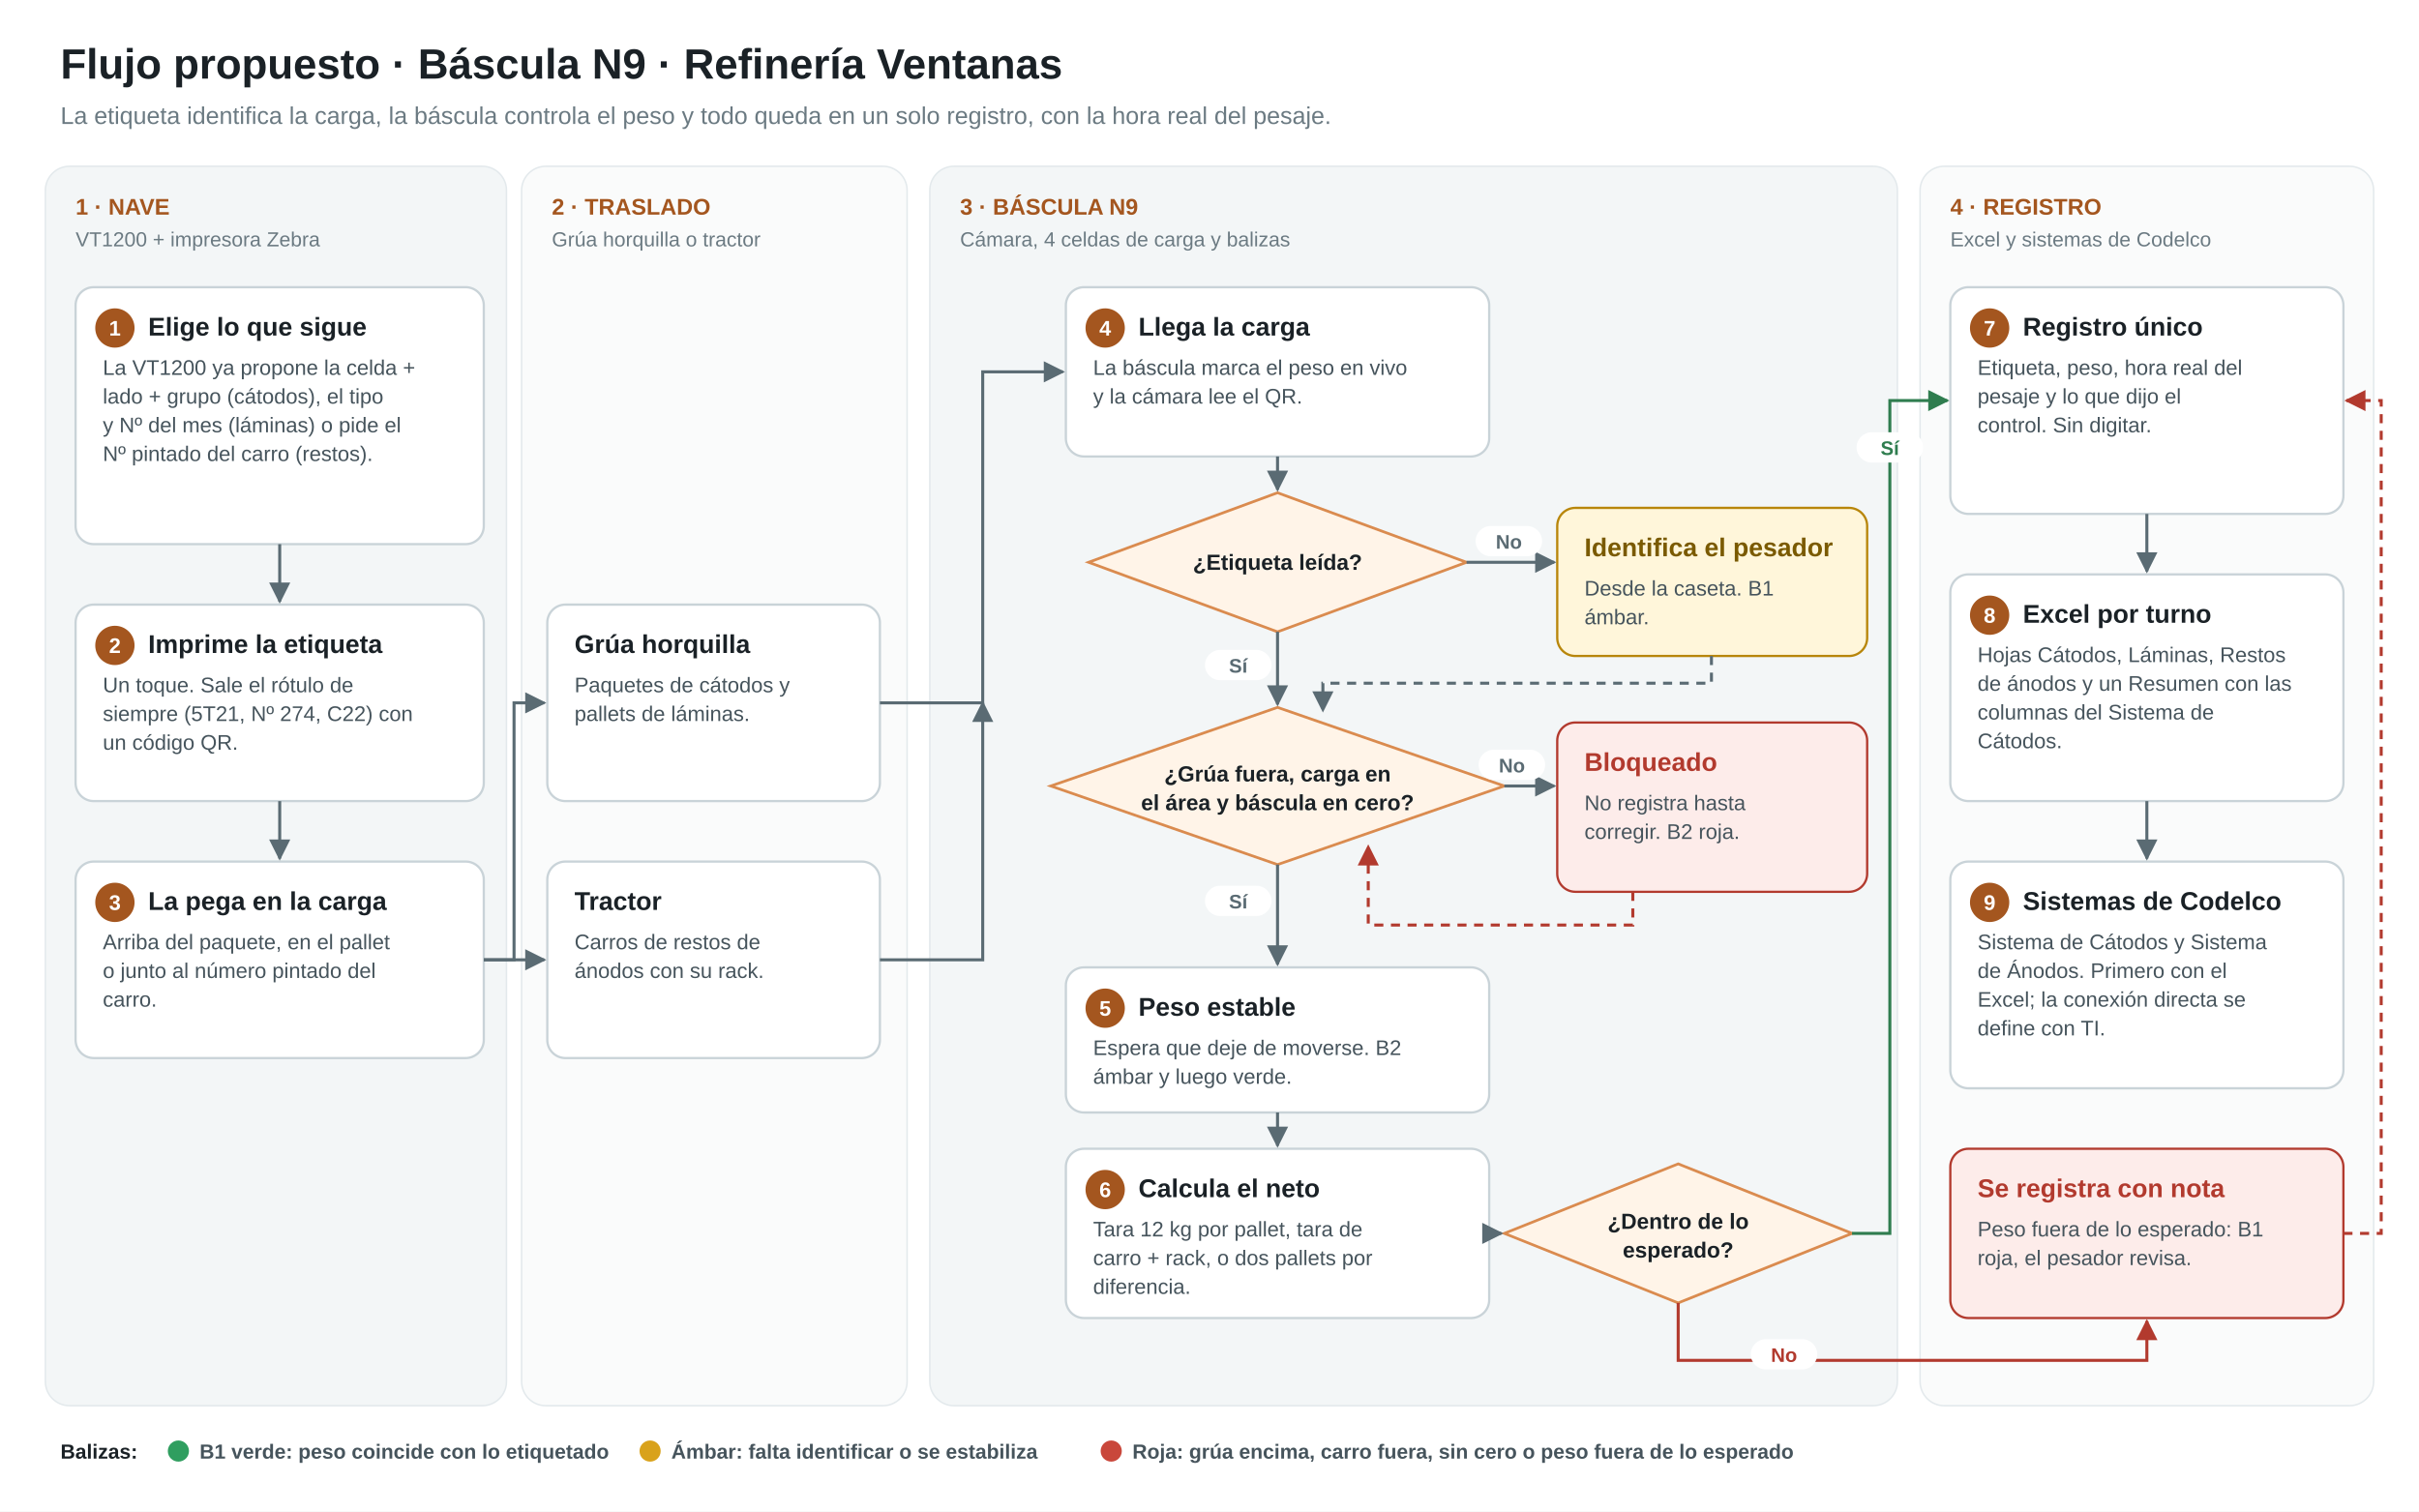
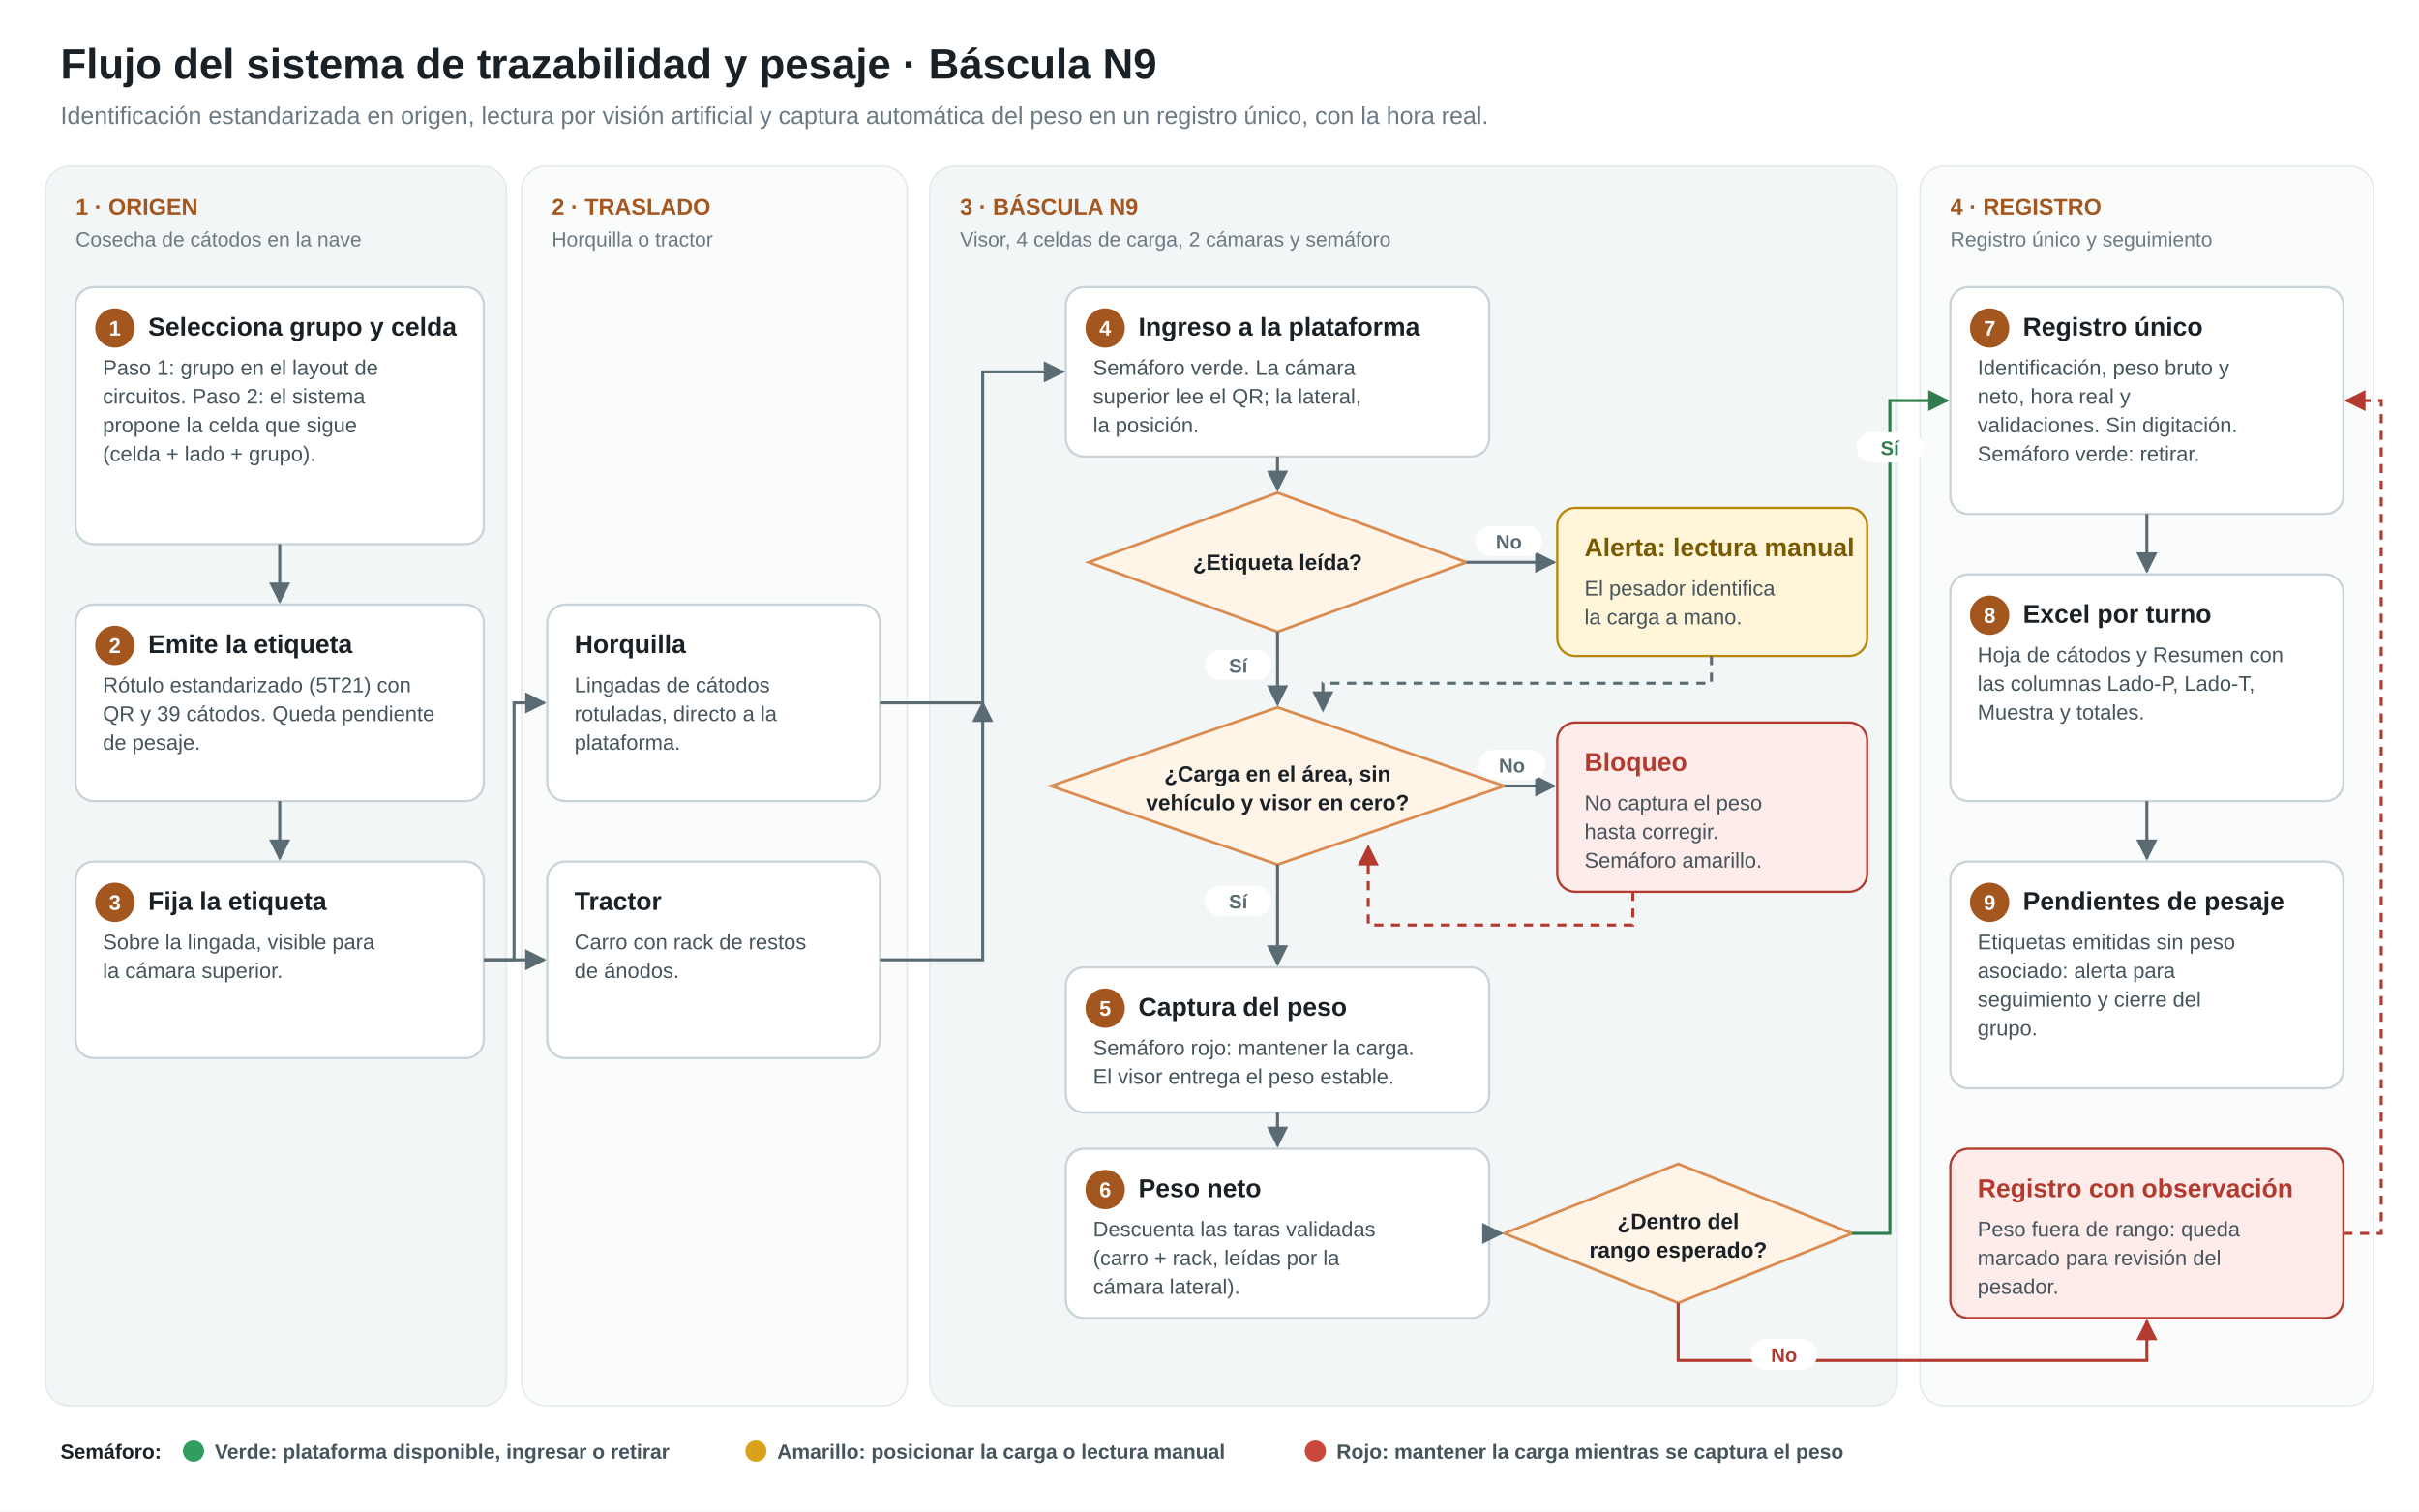
- <svg xmlns="http://www.w3.org/2000/svg" viewBox="0 0 1600 1000" width="1600" height="1000" role="img" aria-label="Flujo propuesto para la Báscula N9: nave, traslado, báscula y registro">
+ <svg xmlns="http://www.w3.org/2000/svg" viewBox="0 0 1600 1000" width="1600" height="1000" role="img" aria-label="Flujo del sistema de trazabilidad y pesaje de la Báscula N9: origen, traslado, báscula y registro">
  <defs>
    <marker id="punta" viewBox="0 0 10 10" refX="9" refY="5" markerWidth="7" markerHeight="7" orient="auto-start-reverse">
      <path d="M0 0L10 5L0 10z" fill="#5A6B73" />
    </marker>
    <marker id="punta-roja" viewBox="0 0 10 10" refX="9" refY="5" markerWidth="7" markerHeight="7" orient="auto-start-reverse">
      <path d="M0 0L10 5L0 10z" fill="#B23A2E" />
    </marker>
    <marker id="punta-verde" viewBox="0 0 10 10" refX="9" refY="5" markerWidth="7" markerHeight="7" orient="auto-start-reverse">
      <path d="M0 0L10 5L0 10z" fill="#2F7D4F" />
    </marker>
  </defs>
  <rect width="1600" height="1000" fill="#FFFFFF" />
-   <text x="40" y="52" font-family="'Segoe UI','Helvetica Neue',Arial,sans-serif" font-size="28" font-weight="700" fill="#1A2126" text-anchor="start">Flujo propuesto · Báscula N9 · Refinería Ventanas</text>
-   <text x="40" y="82" font-family="'Segoe UI','Helvetica Neue',Arial,sans-serif" font-size="16" font-weight="400" fill="#6B7A82" text-anchor="start">La etiqueta identifica la carga, la báscula controla el peso y todo queda en un solo registro, con la hora real del pesaje.</text>
+   <text x="40" y="52" font-family="'Segoe UI','Helvetica Neue',Arial,sans-serif" font-size="28" font-weight="700" fill="#1A2126" text-anchor="start">Flujo del sistema de trazabilidad y pesaje · Báscula N9</text>
+   <text x="40" y="82" font-family="'Segoe UI','Helvetica Neue',Arial,sans-serif" font-size="16" font-weight="400" fill="#6B7A82" text-anchor="start">Identificación estandarizada en origen, lectura por visión artificial y captura automática del peso en un registro único, con la hora real.</text>
  <rect x="30" y="110" width="305" height="820" rx="16" fill="#F3F6F7" stroke="#E3E9EC" />
-   <text x="50" y="142" font-family="'Segoe UI','Helvetica Neue',Arial,sans-serif" font-size="15" font-weight="700" fill="#A4561F" text-anchor="start">1 · NAVE</text>
-   <text x="50" y="163" font-family="'Segoe UI','Helvetica Neue',Arial,sans-serif" font-size="13.5" font-weight="400" fill="#6B7A82" text-anchor="start">VT1200 + impresora Zebra</text>
+   <text x="50" y="142" font-family="'Segoe UI','Helvetica Neue',Arial,sans-serif" font-size="15" font-weight="700" fill="#A4561F" text-anchor="start">1 · ORIGEN</text>
+   <text x="50" y="163" font-family="'Segoe UI','Helvetica Neue',Arial,sans-serif" font-size="13.5" font-weight="400" fill="#6B7A82" text-anchor="start">Cosecha de cátodos en la nave</text>
  <rect x="345" y="110" width="255" height="820" rx="16" fill="#FAFBFB" stroke="#E3E9EC" />
  <text x="365" y="142" font-family="'Segoe UI','Helvetica Neue',Arial,sans-serif" font-size="15" font-weight="700" fill="#A4561F" text-anchor="start">2 · TRASLADO</text>
-   <text x="365" y="163" font-family="'Segoe UI','Helvetica Neue',Arial,sans-serif" font-size="13.5" font-weight="400" fill="#6B7A82" text-anchor="start">Grúa horquilla o tractor</text>
+   <text x="365" y="163" font-family="'Segoe UI','Helvetica Neue',Arial,sans-serif" font-size="13.5" font-weight="400" fill="#6B7A82" text-anchor="start">Horquilla o tractor</text>
  <rect x="615" y="110" width="640" height="820" rx="16" fill="#F3F6F7" stroke="#E3E9EC" />
  <text x="635" y="142" font-family="'Segoe UI','Helvetica Neue',Arial,sans-serif" font-size="15" font-weight="700" fill="#A4561F" text-anchor="start">3 · BÁSCULA N9</text>
-   <text x="635" y="163" font-family="'Segoe UI','Helvetica Neue',Arial,sans-serif" font-size="13.5" font-weight="400" fill="#6B7A82" text-anchor="start">Cámara, 4 celdas de carga y balizas</text>
+   <text x="635" y="163" font-family="'Segoe UI','Helvetica Neue',Arial,sans-serif" font-size="13.5" font-weight="400" fill="#6B7A82" text-anchor="start">Visor, 4 celdas de carga, 2 cámaras y semáforo</text>
  <rect x="1270" y="110" width="300" height="820" rx="16" fill="#FAFBFB" stroke="#E3E9EC" />
  <text x="1290" y="142" font-family="'Segoe UI','Helvetica Neue',Arial,sans-serif" font-size="15" font-weight="700" fill="#A4561F" text-anchor="start">4 · REGISTRO</text>
-   <text x="1290" y="163" font-family="'Segoe UI','Helvetica Neue',Arial,sans-serif" font-size="13.5" font-weight="400" fill="#6B7A82" text-anchor="start">Excel y sistemas de Codelco</text>
+   <text x="1290" y="163" font-family="'Segoe UI','Helvetica Neue',Arial,sans-serif" font-size="13.5" font-weight="400" fill="#6B7A82" text-anchor="start">Registro único y seguimiento</text>
  <rect x="50" y="190" width="270" height="170" rx="12" fill="#FFFFFF" stroke="#C9D3D8" stroke-width="1.5" />
  <circle cx="76" cy="217" r="13" fill="#A4561F" />
  <text x="76" y="222" font-family="'Segoe UI','Helvetica Neue',Arial,sans-serif" font-size="14" font-weight="700" fill="#FFFFFF" text-anchor="middle">1</text>
-   <text x="98" y="222" font-family="'Segoe UI','Helvetica Neue',Arial,sans-serif" font-size="17" font-weight="700" fill="#1A2126" text-anchor="start">Elige lo que sigue</text>
-   <text x="68" y="248" font-family="'Segoe UI','Helvetica Neue',Arial,sans-serif" font-size="14" font-weight="400" fill="#46545C" text-anchor="start">La VT1200 ya propone la celda +</text>
-   <text x="68" y="267" font-family="'Segoe UI','Helvetica Neue',Arial,sans-serif" font-size="14" font-weight="400" fill="#46545C" text-anchor="start">lado + grupo (cátodos), el tipo</text>
-   <text x="68" y="286" font-family="'Segoe UI','Helvetica Neue',Arial,sans-serif" font-size="14" font-weight="400" fill="#46545C" text-anchor="start">y Nº del mes (láminas) o pide el</text>
-   <text x="68" y="305" font-family="'Segoe UI','Helvetica Neue',Arial,sans-serif" font-size="14" font-weight="400" fill="#46545C" text-anchor="start">Nº pintado del carro (restos).</text>
+   <text x="98" y="222" font-family="'Segoe UI','Helvetica Neue',Arial,sans-serif" font-size="17" font-weight="700" fill="#1A2126" text-anchor="start">Selecciona grupo y celda</text>
+   <text x="68" y="248" font-family="'Segoe UI','Helvetica Neue',Arial,sans-serif" font-size="14" font-weight="400" fill="#46545C" text-anchor="start">Paso 1: grupo en el layout de</text>
+   <text x="68" y="267" font-family="'Segoe UI','Helvetica Neue',Arial,sans-serif" font-size="14" font-weight="400" fill="#46545C" text-anchor="start">circuitos. Paso 2: el sistema</text>
+   <text x="68" y="286" font-family="'Segoe UI','Helvetica Neue',Arial,sans-serif" font-size="14" font-weight="400" fill="#46545C" text-anchor="start">propone la celda que sigue</text>
+   <text x="68" y="305" font-family="'Segoe UI','Helvetica Neue',Arial,sans-serif" font-size="14" font-weight="400" fill="#46545C" text-anchor="start">(celda + lado + grupo).</text>
  <rect x="50" y="400" width="270" height="130" rx="12" fill="#FFFFFF" stroke="#C9D3D8" stroke-width="1.5" />
  <circle cx="76" cy="427" r="13" fill="#A4561F" />
  <text x="76" y="432" font-family="'Segoe UI','Helvetica Neue',Arial,sans-serif" font-size="14" font-weight="700" fill="#FFFFFF" text-anchor="middle">2</text>
-   <text x="98" y="432" font-family="'Segoe UI','Helvetica Neue',Arial,sans-serif" font-size="17" font-weight="700" fill="#1A2126" text-anchor="start">Imprime la etiqueta</text>
-   <text x="68" y="458" font-family="'Segoe UI','Helvetica Neue',Arial,sans-serif" font-size="14" font-weight="400" fill="#46545C" text-anchor="start">Un toque. Sale el rótulo de</text>
-   <text x="68" y="477" font-family="'Segoe UI','Helvetica Neue',Arial,sans-serif" font-size="14" font-weight="400" fill="#46545C" text-anchor="start">siempre (5T21, Nº 274, C22) con</text>
-   <text x="68" y="496" font-family="'Segoe UI','Helvetica Neue',Arial,sans-serif" font-size="14" font-weight="400" fill="#46545C" text-anchor="start">un código QR.</text>
+   <text x="98" y="432" font-family="'Segoe UI','Helvetica Neue',Arial,sans-serif" font-size="17" font-weight="700" fill="#1A2126" text-anchor="start">Emite la etiqueta</text>
+   <text x="68" y="458" font-family="'Segoe UI','Helvetica Neue',Arial,sans-serif" font-size="14" font-weight="400" fill="#46545C" text-anchor="start">Rótulo estandarizado (5T21) con</text>
+   <text x="68" y="477" font-family="'Segoe UI','Helvetica Neue',Arial,sans-serif" font-size="14" font-weight="400" fill="#46545C" text-anchor="start">QR y 39 cátodos. Queda pendiente</text>
+   <text x="68" y="496" font-family="'Segoe UI','Helvetica Neue',Arial,sans-serif" font-size="14" font-weight="400" fill="#46545C" text-anchor="start">de pesaje.</text>
  <rect x="50" y="570" width="270" height="130" rx="12" fill="#FFFFFF" stroke="#C9D3D8" stroke-width="1.5" />
  <circle cx="76" cy="597" r="13" fill="#A4561F" />
  <text x="76" y="602" font-family="'Segoe UI','Helvetica Neue',Arial,sans-serif" font-size="14" font-weight="700" fill="#FFFFFF" text-anchor="middle">3</text>
-   <text x="98" y="602" font-family="'Segoe UI','Helvetica Neue',Arial,sans-serif" font-size="17" font-weight="700" fill="#1A2126" text-anchor="start">La pega en la carga</text>
-   <text x="68" y="628" font-family="'Segoe UI','Helvetica Neue',Arial,sans-serif" font-size="14" font-weight="400" fill="#46545C" text-anchor="start">Arriba del paquete, en el pallet</text>
-   <text x="68" y="647" font-family="'Segoe UI','Helvetica Neue',Arial,sans-serif" font-size="14" font-weight="400" fill="#46545C" text-anchor="start">o junto al número pintado del</text>
-   <text x="68" y="666" font-family="'Segoe UI','Helvetica Neue',Arial,sans-serif" font-size="14" font-weight="400" fill="#46545C" text-anchor="start">carro.</text>
+   <text x="98" y="602" font-family="'Segoe UI','Helvetica Neue',Arial,sans-serif" font-size="17" font-weight="700" fill="#1A2126" text-anchor="start">Fija la etiqueta</text>
+   <text x="68" y="628" font-family="'Segoe UI','Helvetica Neue',Arial,sans-serif" font-size="14" font-weight="400" fill="#46545C" text-anchor="start">Sobre la lingada, visible para</text>
+   <text x="68" y="647" font-family="'Segoe UI','Helvetica Neue',Arial,sans-serif" font-size="14" font-weight="400" fill="#46545C" text-anchor="start">la cámara superior.</text>
  <path d="M185 360 L185 398" fill="none" stroke="#5A6B73" stroke-width="2" marker-end="url(#punta)" />
  <path d="M185 530 L185 568" fill="none" stroke="#5A6B73" stroke-width="2" marker-end="url(#punta)" />
  <rect x="362" y="400" width="220" height="130" rx="12" fill="#FFFFFF" stroke="#C9D3D8" stroke-width="1.5" />
-   <text x="380" y="432" font-family="'Segoe UI','Helvetica Neue',Arial,sans-serif" font-size="17" font-weight="700" fill="#1A2126" text-anchor="start">Grúa horquilla</text>
-   <text x="380" y="458" font-family="'Segoe UI','Helvetica Neue',Arial,sans-serif" font-size="14" font-weight="400" fill="#46545C" text-anchor="start">Paquetes de cátodos y</text>
-   <text x="380" y="477" font-family="'Segoe UI','Helvetica Neue',Arial,sans-serif" font-size="14" font-weight="400" fill="#46545C" text-anchor="start">pallets de láminas.</text>
+   <text x="380" y="432" font-family="'Segoe UI','Helvetica Neue',Arial,sans-serif" font-size="17" font-weight="700" fill="#1A2126" text-anchor="start">Horquilla</text>
+   <text x="380" y="458" font-family="'Segoe UI','Helvetica Neue',Arial,sans-serif" font-size="14" font-weight="400" fill="#46545C" text-anchor="start">Lingadas de cátodos</text>
+   <text x="380" y="477" font-family="'Segoe UI','Helvetica Neue',Arial,sans-serif" font-size="14" font-weight="400" fill="#46545C" text-anchor="start">rotuladas, directo a la</text>
+   <text x="380" y="496" font-family="'Segoe UI','Helvetica Neue',Arial,sans-serif" font-size="14" font-weight="400" fill="#46545C" text-anchor="start">plataforma.</text>
  <rect x="362" y="570" width="220" height="130" rx="12" fill="#FFFFFF" stroke="#C9D3D8" stroke-width="1.5" />
  <text x="380" y="602" font-family="'Segoe UI','Helvetica Neue',Arial,sans-serif" font-size="17" font-weight="700" fill="#1A2126" text-anchor="start">Tractor</text>
-   <text x="380" y="628" font-family="'Segoe UI','Helvetica Neue',Arial,sans-serif" font-size="14" font-weight="400" fill="#46545C" text-anchor="start">Carros de restos de</text>
-   <text x="380" y="647" font-family="'Segoe UI','Helvetica Neue',Arial,sans-serif" font-size="14" font-weight="400" fill="#46545C" text-anchor="start">ánodos con su rack.</text>
+   <text x="380" y="628" font-family="'Segoe UI','Helvetica Neue',Arial,sans-serif" font-size="14" font-weight="400" fill="#46545C" text-anchor="start">Carro con rack de restos</text>
+   <text x="380" y="647" font-family="'Segoe UI','Helvetica Neue',Arial,sans-serif" font-size="14" font-weight="400" fill="#46545C" text-anchor="start">de ánodos.</text>
  <path d="M320 635 L360 635" fill="none" stroke="#5A6B73" stroke-width="2" marker-end="url(#punta)" />
  <path d="M320 635 L340 635 L340 465 L360 465" fill="none" stroke="#5A6B73" stroke-width="2" marker-end="url(#punta)" />
  <rect x="705" y="190" width="280" height="112" rx="12" fill="#FFFFFF" stroke="#C9D3D8" stroke-width="1.5" />
  <circle cx="731" cy="217" r="13" fill="#A4561F" />
  <text x="731" y="222" font-family="'Segoe UI','Helvetica Neue',Arial,sans-serif" font-size="14" font-weight="700" fill="#FFFFFF" text-anchor="middle">4</text>
-   <text x="753" y="222" font-family="'Segoe UI','Helvetica Neue',Arial,sans-serif" font-size="17" font-weight="700" fill="#1A2126" text-anchor="start">Llega la carga</text>
-   <text x="723" y="248" font-family="'Segoe UI','Helvetica Neue',Arial,sans-serif" font-size="14" font-weight="400" fill="#46545C" text-anchor="start">La báscula marca el peso en vivo</text>
-   <text x="723" y="267" font-family="'Segoe UI','Helvetica Neue',Arial,sans-serif" font-size="14" font-weight="400" fill="#46545C" text-anchor="start">y la cámara lee el QR.</text>
+   <text x="753" y="222" font-family="'Segoe UI','Helvetica Neue',Arial,sans-serif" font-size="17" font-weight="700" fill="#1A2126" text-anchor="start">Ingreso a la plataforma</text>
+   <text x="723" y="248" font-family="'Segoe UI','Helvetica Neue',Arial,sans-serif" font-size="14" font-weight="400" fill="#46545C" text-anchor="start">Semáforo verde. La cámara</text>
+   <text x="723" y="267" font-family="'Segoe UI','Helvetica Neue',Arial,sans-serif" font-size="14" font-weight="400" fill="#46545C" text-anchor="start">superior lee el QR; la lateral,</text>
+   <text x="723" y="286" font-family="'Segoe UI','Helvetica Neue',Arial,sans-serif" font-size="14" font-weight="400" fill="#46545C" text-anchor="start">la posición.</text>
  <path d="M582 465 L650 465 L650 246 L703 246" fill="none" stroke="#5A6B73" stroke-width="2" marker-end="url(#punta)" />
  <path d="M582 635 L650 635 L650 465" fill="none" stroke="#5A6B73" stroke-width="2" marker-end="url(#punta)" />
  <path d="M845 326.0 L970.0 372 L845 418.0 L720.0 372 Z" fill="#FFF4E8" stroke="#DA8B4F" stroke-width="1.8" />
  <text x="845" y="377" font-family="'Segoe UI','Helvetica Neue',Arial,sans-serif" font-size="14.5" font-weight="700" fill="#1A2126" text-anchor="middle">¿Etiqueta leída?</text>
  <path d="M845 302 L845 324" fill="none" stroke="#5A6B73" stroke-width="2" marker-end="url(#punta)" />
  <rect x="1030" y="336" width="205" height="98" rx="12" fill="#FFF6DA" stroke="#B8860B" stroke-width="1.5" />
-   <text x="1048" y="368" font-family="'Segoe UI','Helvetica Neue',Arial,sans-serif" font-size="17" font-weight="700" fill="#7A5A00" text-anchor="start">Identifica el pesador</text>
-   <text x="1048" y="394" font-family="'Segoe UI','Helvetica Neue',Arial,sans-serif" font-size="14" font-weight="400" fill="#46545C" text-anchor="start">Desde la caseta. B1</text>
-   <text x="1048" y="413" font-family="'Segoe UI','Helvetica Neue',Arial,sans-serif" font-size="14" font-weight="400" fill="#46545C" text-anchor="start">ámbar.</text>
+   <text x="1048" y="368" font-family="'Segoe UI','Helvetica Neue',Arial,sans-serif" font-size="17" font-weight="700" fill="#7A5A00" text-anchor="start">Alerta: lectura manual</text>
+   <text x="1048" y="394" font-family="'Segoe UI','Helvetica Neue',Arial,sans-serif" font-size="14" font-weight="400" fill="#46545C" text-anchor="start">El pesador identifica</text>
+   <text x="1048" y="413" font-family="'Segoe UI','Helvetica Neue',Arial,sans-serif" font-size="14" font-weight="400" fill="#46545C" text-anchor="start">la carga a mano.</text>
  <path d="M970 372 L1028 372" fill="none" stroke="#5A6B73" stroke-width="2" marker-end="url(#punta)" />
  <rect x="976" y="348" width="44" height="20" rx="10" fill="#FFFFFF" />
  <text x="998" y="363" font-family="'Segoe UI','Helvetica Neue',Arial,sans-serif" font-size="13" font-weight="700" fill="#5A6B73" text-anchor="middle">No</text>
  <path d="M1132 434 L1132 452 L875 452 L875 470" fill="none" stroke="#5A6B73" stroke-width="2" stroke-dasharray="6 5" marker-end="url(#punta)" />
  <path d="M845 468.0 L995.0 520 L845 572.0 L695.0 520 Z" fill="#FFF4E8" stroke="#DA8B4F" stroke-width="1.8" />
-   <text x="845" y="517" font-family="'Segoe UI','Helvetica Neue',Arial,sans-serif" font-size="14.5" font-weight="700" fill="#1A2126" text-anchor="middle">¿Grúa fuera, carga en</text>
-   <text x="845" y="536" font-family="'Segoe UI','Helvetica Neue',Arial,sans-serif" font-size="14.5" font-weight="700" fill="#1A2126" text-anchor="middle">el área y báscula en cero?</text>
+   <text x="845" y="517" font-family="'Segoe UI','Helvetica Neue',Arial,sans-serif" font-size="14.5" font-weight="700" fill="#1A2126" text-anchor="middle">¿Carga en el área, sin</text>
+   <text x="845" y="536" font-family="'Segoe UI','Helvetica Neue',Arial,sans-serif" font-size="14.5" font-weight="700" fill="#1A2126" text-anchor="middle">vehículo y visor en cero?</text>
  <path d="M845 418 L845 466" fill="none" stroke="#5A6B73" stroke-width="2" marker-end="url(#punta)" />
  <rect x="797" y="430" width="44" height="20" rx="10" fill="#FFFFFF" />
  <text x="819" y="445" font-family="'Segoe UI','Helvetica Neue',Arial,sans-serif" font-size="13" font-weight="700" fill="#5A6B73" text-anchor="middle">Sí</text>
  <rect x="1030" y="478" width="205" height="112" rx="12" fill="#FDECEA" stroke="#B23A2E" stroke-width="1.5" />
-   <text x="1048" y="510" font-family="'Segoe UI','Helvetica Neue',Arial,sans-serif" font-size="17" font-weight="700" fill="#B23A2E" text-anchor="start">Bloqueado</text>
-   <text x="1048" y="536" font-family="'Segoe UI','Helvetica Neue',Arial,sans-serif" font-size="14" font-weight="400" fill="#46545C" text-anchor="start">No registra hasta</text>
-   <text x="1048" y="555" font-family="'Segoe UI','Helvetica Neue',Arial,sans-serif" font-size="14" font-weight="400" fill="#46545C" text-anchor="start">corregir. B2 roja.</text>
+   <text x="1048" y="510" font-family="'Segoe UI','Helvetica Neue',Arial,sans-serif" font-size="17" font-weight="700" fill="#B23A2E" text-anchor="start">Bloqueo</text>
+   <text x="1048" y="536" font-family="'Segoe UI','Helvetica Neue',Arial,sans-serif" font-size="14" font-weight="400" fill="#46545C" text-anchor="start">No captura el peso</text>
+   <text x="1048" y="555" font-family="'Segoe UI','Helvetica Neue',Arial,sans-serif" font-size="14" font-weight="400" fill="#46545C" text-anchor="start">hasta corregir.</text>
+   <text x="1048" y="574" font-family="'Segoe UI','Helvetica Neue',Arial,sans-serif" font-size="14" font-weight="400" fill="#46545C" text-anchor="start">Semáforo amarillo.</text>
  <path d="M995 520 L1028 520" fill="none" stroke="#5A6B73" stroke-width="2" marker-end="url(#punta)" />
  <rect x="978" y="496" width="44" height="20" rx="10" fill="#FFFFFF" />
  <text x="1000" y="511" font-family="'Segoe UI','Helvetica Neue',Arial,sans-serif" font-size="13" font-weight="700" fill="#5A6B73" text-anchor="middle">No</text>
  <path d="M1080 590 L1080 612 L905 612 L905 560" fill="none" stroke="#B23A2E" stroke-width="2" stroke-dasharray="6 5" marker-end="url(#punta-roja)" />
  <rect x="705" y="640" width="280" height="96" rx="12" fill="#FFFFFF" stroke="#C9D3D8" stroke-width="1.5" />
  <circle cx="731" cy="667" r="13" fill="#A4561F" />
  <text x="731" y="672" font-family="'Segoe UI','Helvetica Neue',Arial,sans-serif" font-size="14" font-weight="700" fill="#FFFFFF" text-anchor="middle">5</text>
-   <text x="753" y="672" font-family="'Segoe UI','Helvetica Neue',Arial,sans-serif" font-size="17" font-weight="700" fill="#1A2126" text-anchor="start">Peso estable</text>
-   <text x="723" y="698" font-family="'Segoe UI','Helvetica Neue',Arial,sans-serif" font-size="14" font-weight="400" fill="#46545C" text-anchor="start">Espera que deje de moverse. B2</text>
-   <text x="723" y="717" font-family="'Segoe UI','Helvetica Neue',Arial,sans-serif" font-size="14" font-weight="400" fill="#46545C" text-anchor="start">ámbar y luego verde.</text>
+   <text x="753" y="672" font-family="'Segoe UI','Helvetica Neue',Arial,sans-serif" font-size="17" font-weight="700" fill="#1A2126" text-anchor="start">Captura del peso</text>
+   <text x="723" y="698" font-family="'Segoe UI','Helvetica Neue',Arial,sans-serif" font-size="14" font-weight="400" fill="#46545C" text-anchor="start">Semáforo rojo: mantener la carga.</text>
+   <text x="723" y="717" font-family="'Segoe UI','Helvetica Neue',Arial,sans-serif" font-size="14" font-weight="400" fill="#46545C" text-anchor="start">El visor entrega el peso estable.</text>
  <path d="M845 572 L845 638" fill="none" stroke="#5A6B73" stroke-width="2" marker-end="url(#punta)" />
  <rect x="797" y="586" width="44" height="20" rx="10" fill="#FFFFFF" />
  <text x="819" y="601" font-family="'Segoe UI','Helvetica Neue',Arial,sans-serif" font-size="13" font-weight="700" fill="#5A6B73" text-anchor="middle">Sí</text>
  <rect x="705" y="760" width="280" height="112" rx="12" fill="#FFFFFF" stroke="#C9D3D8" stroke-width="1.5" />
  <circle cx="731" cy="787" r="13" fill="#A4561F" />
  <text x="731" y="792" font-family="'Segoe UI','Helvetica Neue',Arial,sans-serif" font-size="14" font-weight="700" fill="#FFFFFF" text-anchor="middle">6</text>
-   <text x="753" y="792" font-family="'Segoe UI','Helvetica Neue',Arial,sans-serif" font-size="17" font-weight="700" fill="#1A2126" text-anchor="start">Calcula el neto</text>
-   <text x="723" y="818" font-family="'Segoe UI','Helvetica Neue',Arial,sans-serif" font-size="14" font-weight="400" fill="#46545C" text-anchor="start">Tara 12 kg por pallet, tara de</text>
-   <text x="723" y="837" font-family="'Segoe UI','Helvetica Neue',Arial,sans-serif" font-size="14" font-weight="400" fill="#46545C" text-anchor="start">carro + rack, o dos pallets por</text>
-   <text x="723" y="856" font-family="'Segoe UI','Helvetica Neue',Arial,sans-serif" font-size="14" font-weight="400" fill="#46545C" text-anchor="start">diferencia.</text>
+   <text x="753" y="792" font-family="'Segoe UI','Helvetica Neue',Arial,sans-serif" font-size="17" font-weight="700" fill="#1A2126" text-anchor="start">Peso neto</text>
+   <text x="723" y="818" font-family="'Segoe UI','Helvetica Neue',Arial,sans-serif" font-size="14" font-weight="400" fill="#46545C" text-anchor="start">Descuenta las taras validadas</text>
+   <text x="723" y="837" font-family="'Segoe UI','Helvetica Neue',Arial,sans-serif" font-size="14" font-weight="400" fill="#46545C" text-anchor="start">(carro + rack, leídas por la</text>
+   <text x="723" y="856" font-family="'Segoe UI','Helvetica Neue',Arial,sans-serif" font-size="14" font-weight="400" fill="#46545C" text-anchor="start">cámara lateral).</text>
  <path d="M845 736 L845 758" fill="none" stroke="#5A6B73" stroke-width="2" marker-end="url(#punta)" />
  <path d="M1110 770.0 L1225.0 816 L1110 862.0 L995.0 816 Z" fill="#FFF4E8" stroke="#DA8B4F" stroke-width="1.8" />
-   <text x="1110" y="813" font-family="'Segoe UI','Helvetica Neue',Arial,sans-serif" font-size="14.5" font-weight="700" fill="#1A2126" text-anchor="middle">¿Dentro de lo</text>
-   <text x="1110" y="832" font-family="'Segoe UI','Helvetica Neue',Arial,sans-serif" font-size="14.5" font-weight="700" fill="#1A2126" text-anchor="middle">esperado?</text>
+   <text x="1110" y="813" font-family="'Segoe UI','Helvetica Neue',Arial,sans-serif" font-size="14.5" font-weight="700" fill="#1A2126" text-anchor="middle">¿Dentro del</text>
+   <text x="1110" y="832" font-family="'Segoe UI','Helvetica Neue',Arial,sans-serif" font-size="14.5" font-weight="700" fill="#1A2126" text-anchor="middle">rango esperado?</text>
  <path d="M985 816 L993 816" fill="none" stroke="#5A6B73" stroke-width="2" marker-end="url(#punta)" />
  <rect x="1290" y="190" width="260" height="150" rx="12" fill="#FFFFFF" stroke="#C9D3D8" stroke-width="1.5" />
  <circle cx="1316" cy="217" r="13" fill="#A4561F" />
  <text x="1316" y="222" font-family="'Segoe UI','Helvetica Neue',Arial,sans-serif" font-size="14" font-weight="700" fill="#FFFFFF" text-anchor="middle">7</text>
  <text x="1338" y="222" font-family="'Segoe UI','Helvetica Neue',Arial,sans-serif" font-size="17" font-weight="700" fill="#1A2126" text-anchor="start">Registro único</text>
-   <text x="1308" y="248" font-family="'Segoe UI','Helvetica Neue',Arial,sans-serif" font-size="14" font-weight="400" fill="#46545C" text-anchor="start">Etiqueta, peso, hora real del</text>
-   <text x="1308" y="267" font-family="'Segoe UI','Helvetica Neue',Arial,sans-serif" font-size="14" font-weight="400" fill="#46545C" text-anchor="start">pesaje y lo que dijo el</text>
-   <text x="1308" y="286" font-family="'Segoe UI','Helvetica Neue',Arial,sans-serif" font-size="14" font-weight="400" fill="#46545C" text-anchor="start">control. Sin digitar.</text>
+   <text x="1308" y="248" font-family="'Segoe UI','Helvetica Neue',Arial,sans-serif" font-size="14" font-weight="400" fill="#46545C" text-anchor="start">Identificación, peso bruto y</text>
+   <text x="1308" y="267" font-family="'Segoe UI','Helvetica Neue',Arial,sans-serif" font-size="14" font-weight="400" fill="#46545C" text-anchor="start">neto, hora real y</text>
+   <text x="1308" y="286" font-family="'Segoe UI','Helvetica Neue',Arial,sans-serif" font-size="14" font-weight="400" fill="#46545C" text-anchor="start">validaciones. Sin digitación.</text>
+   <text x="1308" y="305" font-family="'Segoe UI','Helvetica Neue',Arial,sans-serif" font-size="14" font-weight="400" fill="#46545C" text-anchor="start">Semáforo verde: retirar.</text>
  <rect x="1290" y="380" width="260" height="150" rx="12" fill="#FFFFFF" stroke="#C9D3D8" stroke-width="1.5" />
  <circle cx="1316" cy="407" r="13" fill="#A4561F" />
  <text x="1316" y="412" font-family="'Segoe UI','Helvetica Neue',Arial,sans-serif" font-size="14" font-weight="700" fill="#FFFFFF" text-anchor="middle">8</text>
  <text x="1338" y="412" font-family="'Segoe UI','Helvetica Neue',Arial,sans-serif" font-size="17" font-weight="700" fill="#1A2126" text-anchor="start">Excel por turno</text>
-   <text x="1308" y="438" font-family="'Segoe UI','Helvetica Neue',Arial,sans-serif" font-size="14" font-weight="400" fill="#46545C" text-anchor="start">Hojas Cátodos, Láminas, Restos</text>
-   <text x="1308" y="457" font-family="'Segoe UI','Helvetica Neue',Arial,sans-serif" font-size="14" font-weight="400" fill="#46545C" text-anchor="start">de ánodos y un Resumen con las</text>
-   <text x="1308" y="476" font-family="'Segoe UI','Helvetica Neue',Arial,sans-serif" font-size="14" font-weight="400" fill="#46545C" text-anchor="start">columnas del Sistema de</text>
-   <text x="1308" y="495" font-family="'Segoe UI','Helvetica Neue',Arial,sans-serif" font-size="14" font-weight="400" fill="#46545C" text-anchor="start">Cátodos.</text>
+   <text x="1308" y="438" font-family="'Segoe UI','Helvetica Neue',Arial,sans-serif" font-size="14" font-weight="400" fill="#46545C" text-anchor="start">Hoja de cátodos y Resumen con</text>
+   <text x="1308" y="457" font-family="'Segoe UI','Helvetica Neue',Arial,sans-serif" font-size="14" font-weight="400" fill="#46545C" text-anchor="start">las columnas Lado-P, Lado-T,</text>
+   <text x="1308" y="476" font-family="'Segoe UI','Helvetica Neue',Arial,sans-serif" font-size="14" font-weight="400" fill="#46545C" text-anchor="start">Muestra y totales.</text>
  <rect x="1290" y="570" width="260" height="150" rx="12" fill="#FFFFFF" stroke="#C9D3D8" stroke-width="1.5" />
  <circle cx="1316" cy="597" r="13" fill="#A4561F" />
  <text x="1316" y="602" font-family="'Segoe UI','Helvetica Neue',Arial,sans-serif" font-size="14" font-weight="700" fill="#FFFFFF" text-anchor="middle">9</text>
-   <text x="1338" y="602" font-family="'Segoe UI','Helvetica Neue',Arial,sans-serif" font-size="17" font-weight="700" fill="#1A2126" text-anchor="start">Sistemas de Codelco</text>
-   <text x="1308" y="628" font-family="'Segoe UI','Helvetica Neue',Arial,sans-serif" font-size="14" font-weight="400" fill="#46545C" text-anchor="start">Sistema de Cátodos y Sistema</text>
-   <text x="1308" y="647" font-family="'Segoe UI','Helvetica Neue',Arial,sans-serif" font-size="14" font-weight="400" fill="#46545C" text-anchor="start">de Ánodos. Primero con el</text>
-   <text x="1308" y="666" font-family="'Segoe UI','Helvetica Neue',Arial,sans-serif" font-size="14" font-weight="400" fill="#46545C" text-anchor="start">Excel; la conexión directa se</text>
-   <text x="1308" y="685" font-family="'Segoe UI','Helvetica Neue',Arial,sans-serif" font-size="14" font-weight="400" fill="#46545C" text-anchor="start">define con TI.</text>
+   <text x="1338" y="602" font-family="'Segoe UI','Helvetica Neue',Arial,sans-serif" font-size="17" font-weight="700" fill="#1A2126" text-anchor="start">Pendientes de pesaje</text>
+   <text x="1308" y="628" font-family="'Segoe UI','Helvetica Neue',Arial,sans-serif" font-size="14" font-weight="400" fill="#46545C" text-anchor="start">Etiquetas emitidas sin peso</text>
+   <text x="1308" y="647" font-family="'Segoe UI','Helvetica Neue',Arial,sans-serif" font-size="14" font-weight="400" fill="#46545C" text-anchor="start">asociado: alerta para</text>
+   <text x="1308" y="666" font-family="'Segoe UI','Helvetica Neue',Arial,sans-serif" font-size="14" font-weight="400" fill="#46545C" text-anchor="start">seguimiento y cierre del</text>
+   <text x="1308" y="685" font-family="'Segoe UI','Helvetica Neue',Arial,sans-serif" font-size="14" font-weight="400" fill="#46545C" text-anchor="start">grupo.</text>
  <path d="M1420 340 L1420 378" fill="none" stroke="#5A6B73" stroke-width="2" marker-end="url(#punta)" />
  <path d="M1420 530 L1420 568" fill="none" stroke="#5A6B73" stroke-width="2" marker-end="url(#punta)" />
  <path d="M1225 816 L1250 816 L1250 265 L1288 265" fill="none" stroke="#2F7D4F" stroke-width="2" marker-end="url(#punta-verde)" />
  <rect x="1228" y="286" width="44" height="20" rx="10" fill="#FFFFFF" />
  <text x="1250" y="301" font-family="'Segoe UI','Helvetica Neue',Arial,sans-serif" font-size="13" font-weight="700" fill="#2F7D4F" text-anchor="middle">Sí</text>
  <rect x="1290" y="760" width="260" height="112" rx="12" fill="#FDECEA" stroke="#B23A2E" stroke-width="1.5" />
-   <text x="1308" y="792" font-family="'Segoe UI','Helvetica Neue',Arial,sans-serif" font-size="17" font-weight="700" fill="#B23A2E" text-anchor="start">Se registra con nota</text>
-   <text x="1308" y="818" font-family="'Segoe UI','Helvetica Neue',Arial,sans-serif" font-size="14" font-weight="400" fill="#46545C" text-anchor="start">Peso fuera de lo esperado: B1</text>
-   <text x="1308" y="837" font-family="'Segoe UI','Helvetica Neue',Arial,sans-serif" font-size="14" font-weight="400" fill="#46545C" text-anchor="start">roja, el pesador revisa.</text>
+   <text x="1308" y="792" font-family="'Segoe UI','Helvetica Neue',Arial,sans-serif" font-size="17" font-weight="700" fill="#B23A2E" text-anchor="start">Registro con observación</text>
+   <text x="1308" y="818" font-family="'Segoe UI','Helvetica Neue',Arial,sans-serif" font-size="14" font-weight="400" fill="#46545C" text-anchor="start">Peso fuera de rango: queda</text>
+   <text x="1308" y="837" font-family="'Segoe UI','Helvetica Neue',Arial,sans-serif" font-size="14" font-weight="400" fill="#46545C" text-anchor="start">marcado para revisión del</text>
+   <text x="1308" y="856" font-family="'Segoe UI','Helvetica Neue',Arial,sans-serif" font-size="14" font-weight="400" fill="#46545C" text-anchor="start">pesador.</text>
  <path d="M1110 862 L1110 900 L1420 900 L1420 874" fill="none" stroke="#B23A2E" stroke-width="2" marker-end="url(#punta-roja)" />
  <rect x="1158" y="886" width="44" height="20" rx="10" fill="#FFFFFF" />
  <text x="1180" y="901" font-family="'Segoe UI','Helvetica Neue',Arial,sans-serif" font-size="13" font-weight="700" fill="#B23A2E" text-anchor="middle">No</text>
  <path d="M1550 816 L1575 816 L1575 265 L1552 265" fill="none" stroke="#B23A2E" stroke-width="2" stroke-dasharray="6 5" marker-end="url(#punta-roja)" />
-   <text x="40" y="965" font-family="'Segoe UI','Helvetica Neue',Arial,sans-serif" font-size="13.5" font-weight="700" fill="#1A2126" text-anchor="start">Balizas:</text>
-   <circle cx="118" cy="960" r="7" fill="#2F9E5F" />
-   <text x="132" y="965" font-family="'Segoe UI','Helvetica Neue',Arial,sans-serif" font-size="13.5" font-weight="600" fill="#46545C" text-anchor="start">B1 verde: peso coincide con lo etiquetado</text>
-   <circle cx="430" cy="960" r="7" fill="#D9A21B" />
-   <text x="444" y="965" font-family="'Segoe UI','Helvetica Neue',Arial,sans-serif" font-size="13.5" font-weight="600" fill="#46545C" text-anchor="start">Ámbar: falta identificar o se estabiliza</text>
-   <circle cx="735" cy="960" r="7" fill="#C9473B" />
-   <text x="749" y="965" font-family="'Segoe UI','Helvetica Neue',Arial,sans-serif" font-size="13.5" font-weight="600" fill="#46545C" text-anchor="start">Roja: grúa encima, carro fuera, sin cero o peso fuera de lo esperado</text>
+   <text x="40" y="965" font-family="'Segoe UI','Helvetica Neue',Arial,sans-serif" font-size="13.5" font-weight="700" fill="#1A2126" text-anchor="start">Semáforo:</text>
+   <circle cx="128" cy="960" r="7" fill="#2F9E5F" />
+   <text x="142" y="965" font-family="'Segoe UI','Helvetica Neue',Arial,sans-serif" font-size="13.5" font-weight="600" fill="#46545C" text-anchor="start">Verde: plataforma disponible, ingresar o retirar</text>
+   <circle cx="500" cy="960" r="7" fill="#D9A21B" />
+   <text x="514" y="965" font-family="'Segoe UI','Helvetica Neue',Arial,sans-serif" font-size="13.5" font-weight="600" fill="#46545C" text-anchor="start">Amarillo: posicionar la carga o lectura manual</text>
+   <circle cx="870" cy="960" r="7" fill="#C9473B" />
+   <text x="884" y="965" font-family="'Segoe UI','Helvetica Neue',Arial,sans-serif" font-size="13.5" font-weight="600" fill="#46545C" text-anchor="start">Rojo: mantener la carga mientras se captura el peso</text>
</svg>
